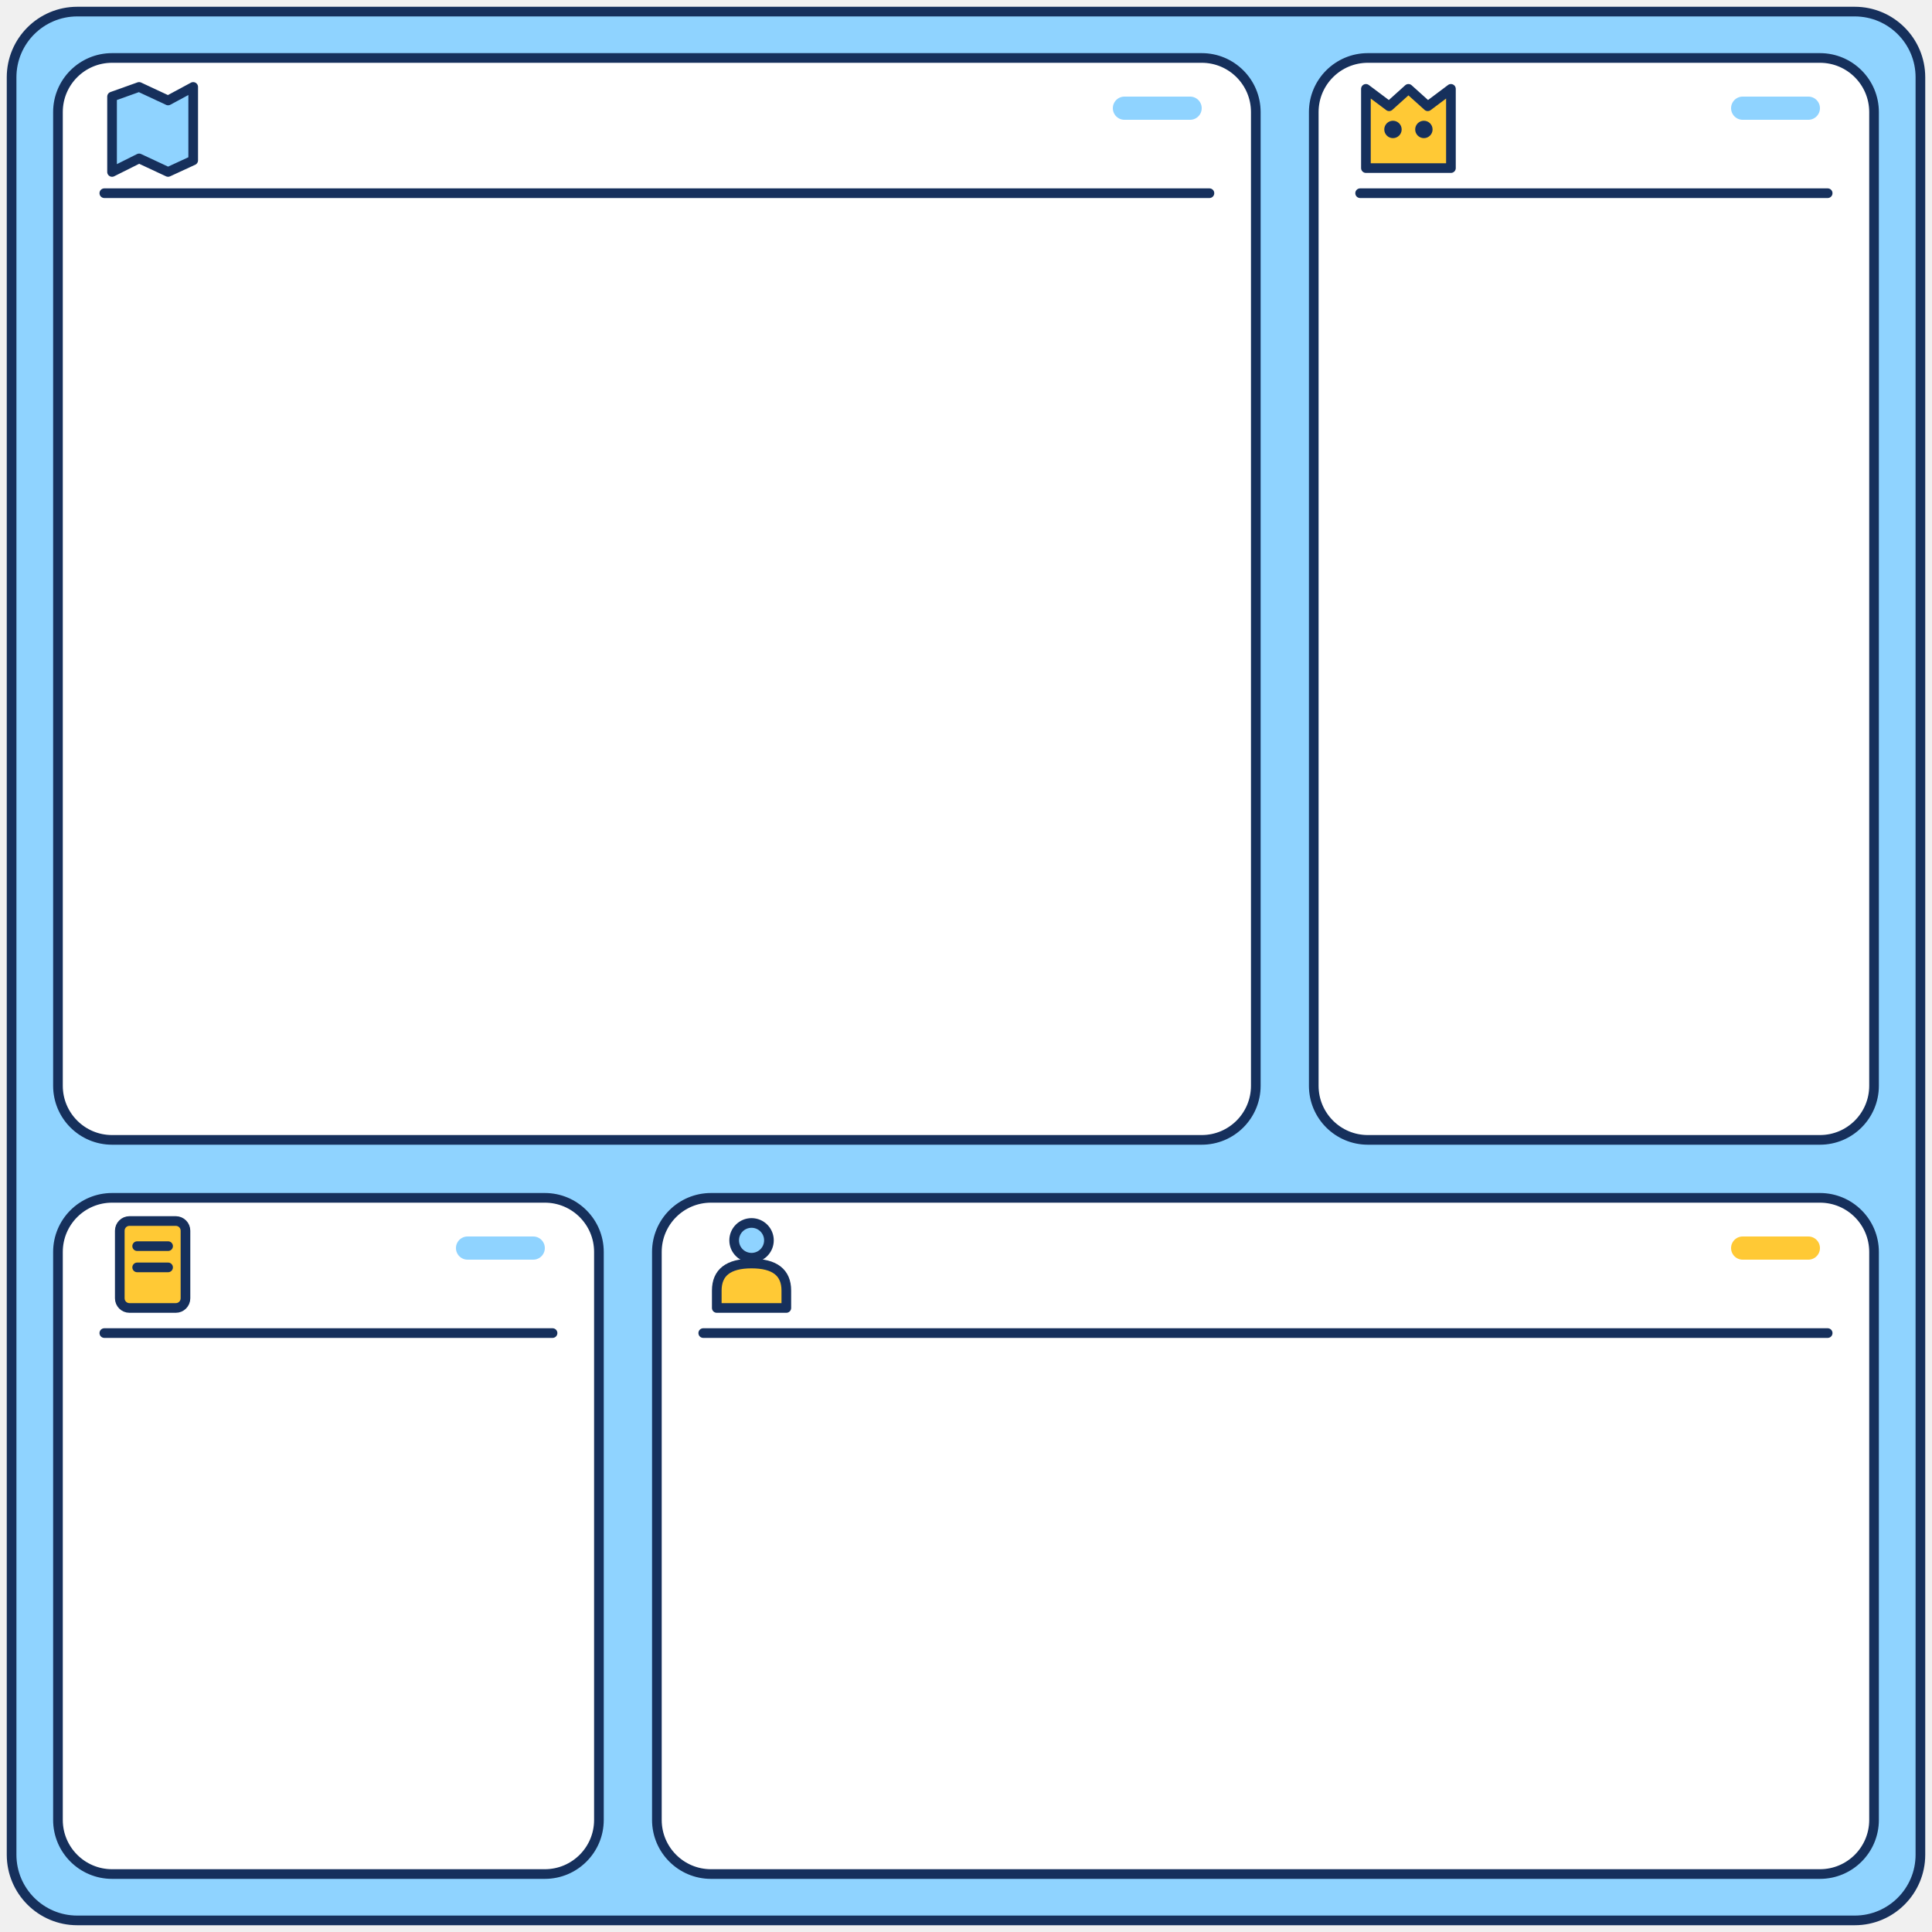
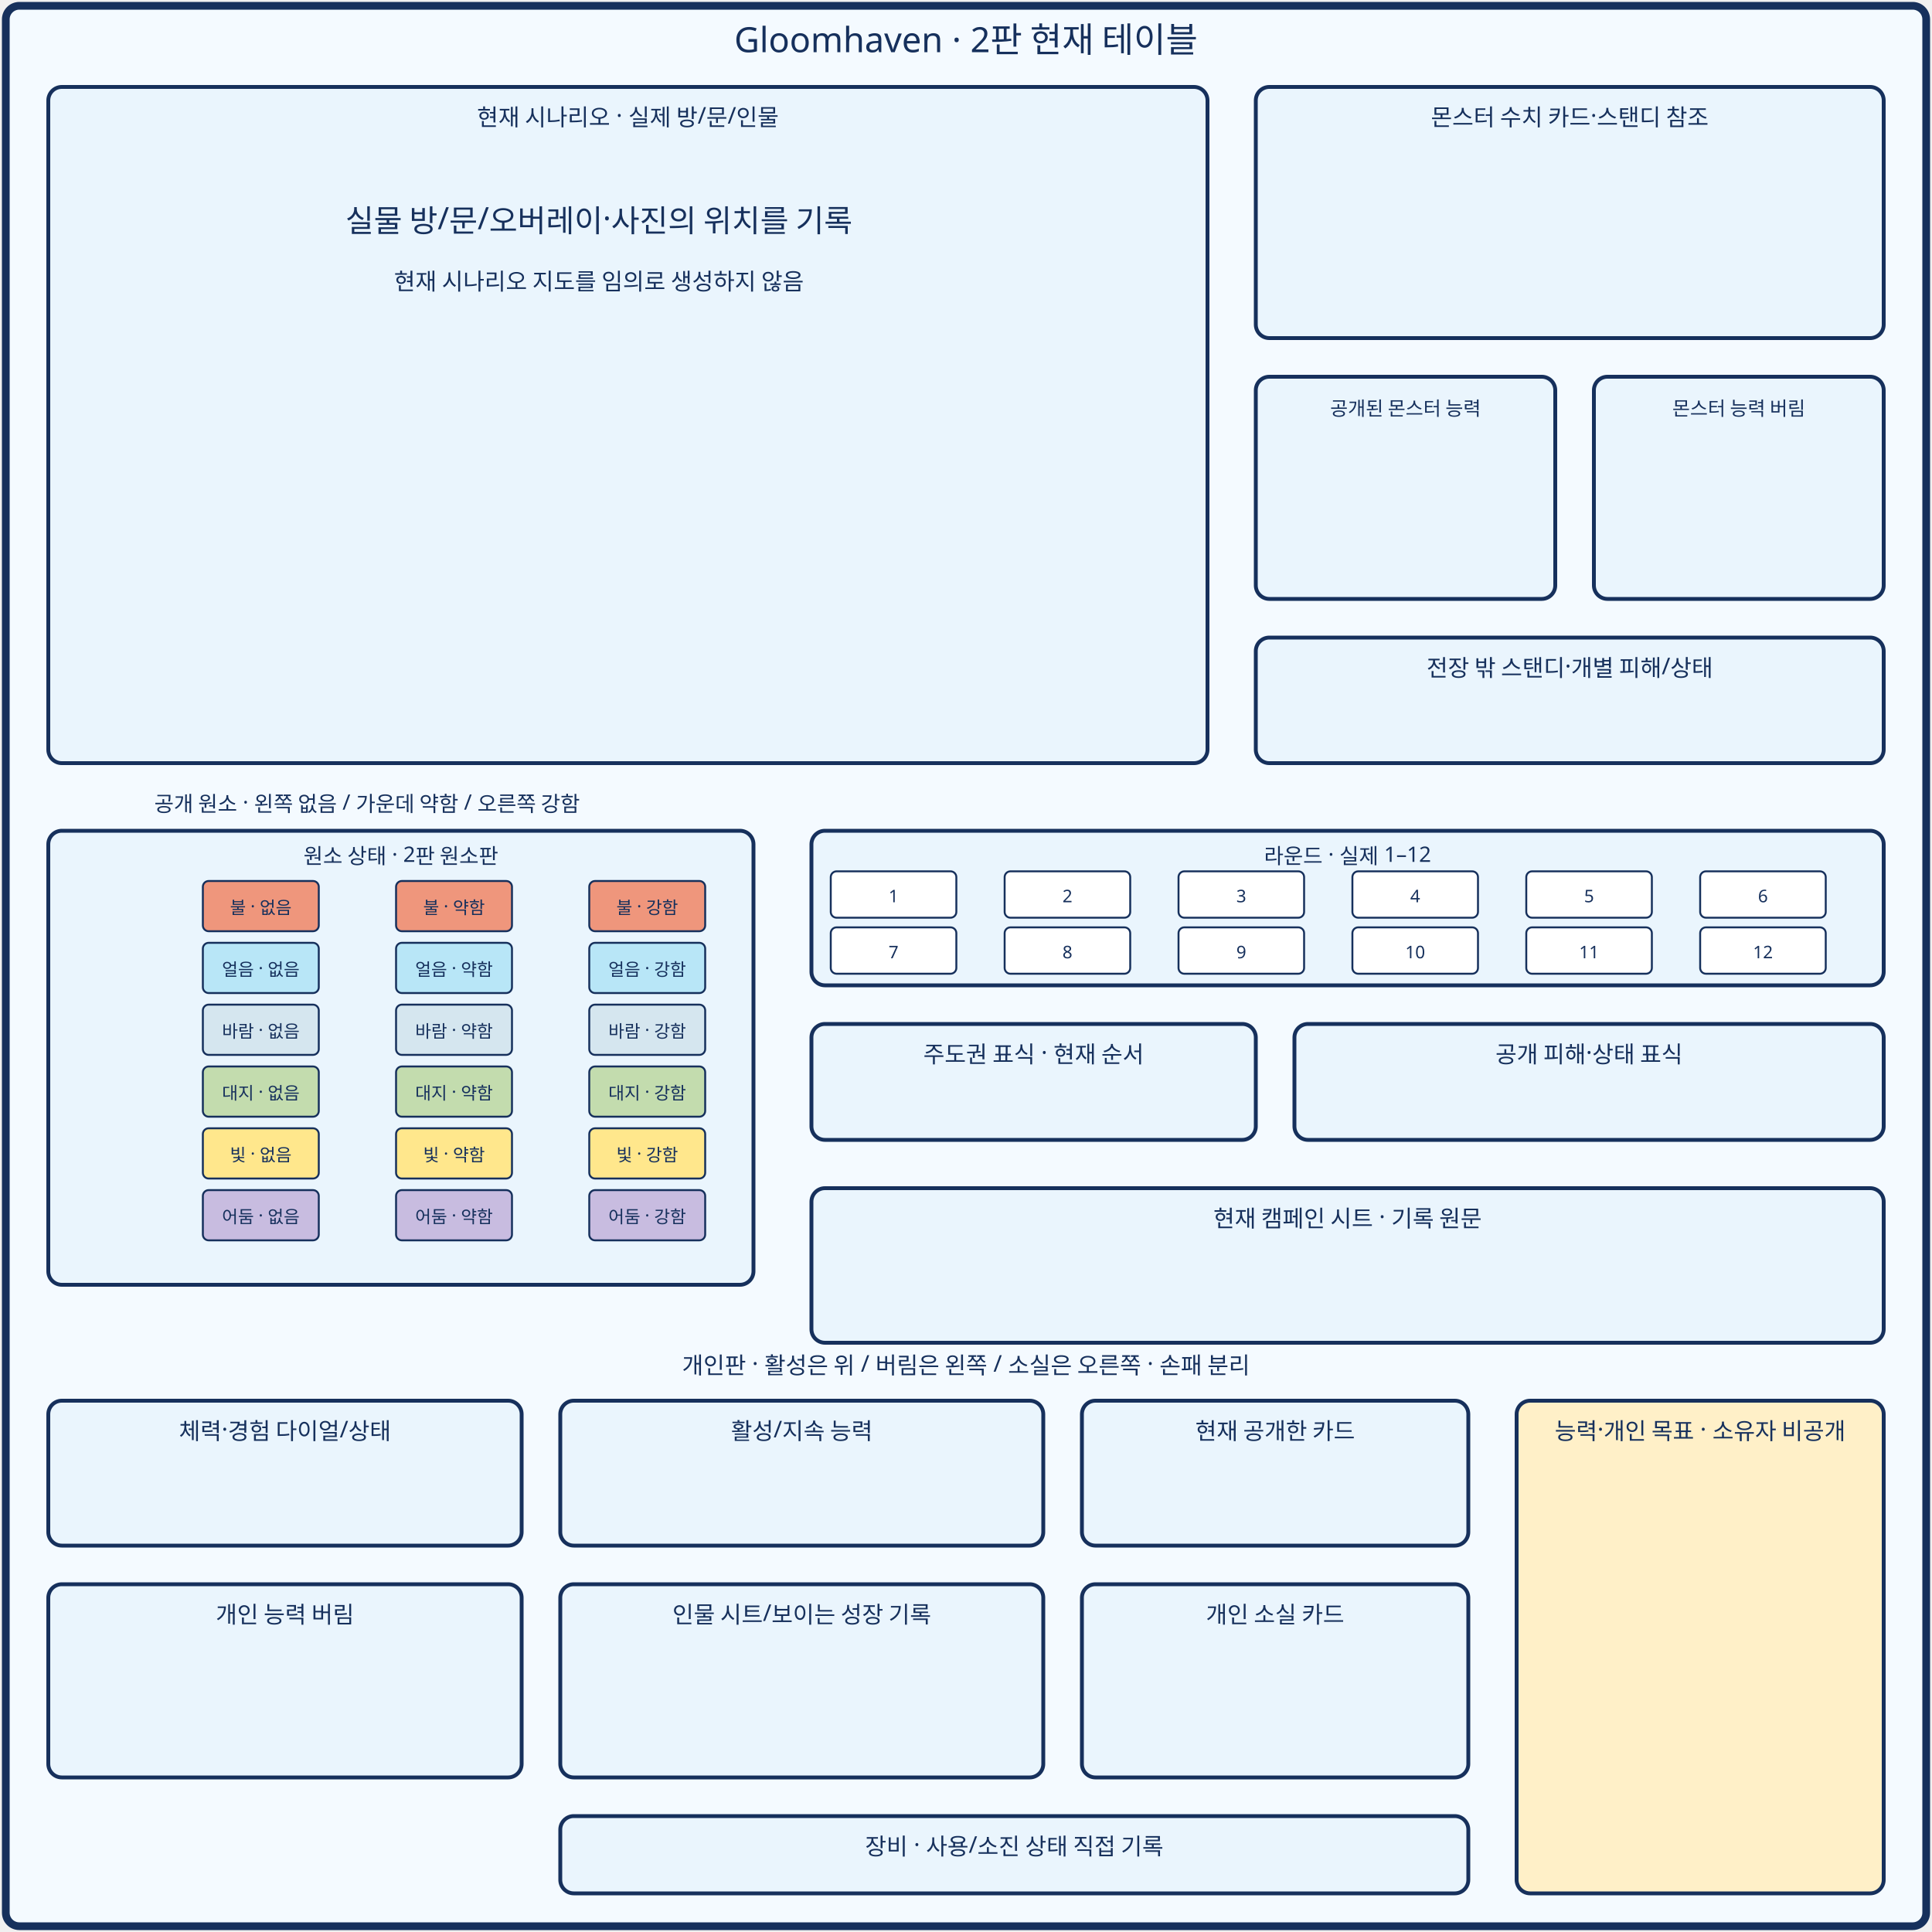
- <svg xmlns="http://www.w3.org/2000/svg" viewBox="0 0 1000 1000" fill="none" stroke="#16305c" stroke-width="5" stroke-linecap="round" stroke-linejoin="round">
-   <rect x="6" y="6" width="988" height="988" rx="34" fill="#8fd3ff" />
-   <g id="area-map" aria-label="시나리오 지도·인물">
-     <rect x="30" y="30" width="620" height="560" rx="28" fill="#ffffff" />
-     <path d="M54 100H626" fill="none" />
-     <path d="M58 50l14-5 15 7 13-7v38l-13 6-15-7-14 7z" fill="#8fd3ff" />
-     <path d="M582 56h34" stroke="#8fd3ff" stroke-width="12" />
+ <svg xmlns="http://www.w3.org/2000/svg" viewBox="0 0 1000 1000">
+   <rect x="3" y="3" width="994" height="994" rx="7" fill="#f4faff" stroke="#16305c" stroke-width="4" />
+   <text x="500" y="27" text-anchor="middle" font-family="sans-serif" font-size="18" fill="#16305c">Gloomhaven · 2판 현재 테이블</text>
+   <g id="area-map">
+     <rect x="25" y="45" width="600" height="350" rx="7" fill="#eaf5fd" stroke="#16305c" stroke-width="2" />
+     <text x="325.0" y="65" text-anchor="middle" font-family="sans-serif" font-size="12" fill="#16305c">현재 시나리오 · 실제 방/문/인물</text>
  </g>
-   <g id="area-monsters" aria-label="괴물 카드·상태">
-     <rect x="680" y="30" width="290" height="560" rx="28" fill="#ffffff" />
-     <path d="M704 100H946" fill="none" />
-     <path d="M707 46l12 9 10-9 10 9 12-9v41H707z" fill="#ffc935" />
-     <circle cx="721" cy="67" r="2" fill="#16305c" />
-     <circle cx="737" cy="67" r="2" fill="#16305c" />
-     <path d="M902 56h34" stroke="#8fd3ff" stroke-width="12" />
+   <g id="area-monster-stats">
+     <rect x="650" y="45" width="325" height="130" rx="7" fill="#eaf5fd" stroke="#16305c" stroke-width="2" />
+     <text x="812.5" y="65" text-anchor="middle" font-family="sans-serif" font-size="12" fill="#16305c">몬스터 수치 카드·스탠디 참조</text>
  </g>
-   <g id="area-campaign" aria-label="공개 캠페인 기록">
-     <rect x="30" y="620" width="280" height="350" rx="28" fill="#ffffff" />
-     <path d="M54 690H286" fill="none" />
-     <rect x="62" y="632" width="34" height="45" rx="5" fill="#ffc935" />
-     <path d="M71 645h16m-16 11h16" fill="none" />
-     <path d="M242 646h34" stroke="#8fd3ff" stroke-width="12" />
+   <g id="area-monster-active">
+     <rect x="650" y="195" width="155" height="115" rx="7" fill="#eaf5fd" stroke="#16305c" stroke-width="2" />
+     <text x="727.5" y="215" text-anchor="middle" font-family="sans-serif" font-size="10" fill="#16305c">공개된 몬스터 능력</text>
  </g>
-   <g id="area-player" aria-label="캐릭터 카드·표식 · 한 명">
-     <rect x="340" y="620" width="630" height="350" rx="28" fill="#ffffff" />
-     <path d="M364 690H946" fill="none" />
-     <circle cx="389" cy="642" r="9" fill="#8fd3ff" />
-     <path d="M371 677v-9q0-14 18-14t18 14v9z" fill="#ffc935" />
-     <path d="M902 646h34" stroke="#ffc935" stroke-width="12" />
+   <g id="area-monster-discard">
+     <rect x="825" y="195" width="150" height="115" rx="7" fill="#eaf5fd" stroke="#16305c" stroke-width="2" />
+     <text x="900.0" y="215" text-anchor="middle" font-family="sans-serif" font-size="10" fill="#16305c">몬스터 능력 버림</text>
  </g>
+   <g id="area-monster-standees">
+     <rect x="650" y="330" width="325" height="65" rx="7" fill="#eaf5fd" stroke="#16305c" stroke-width="2" />
+     <text x="812.5" y="350" text-anchor="middle" font-family="sans-serif" font-size="12" fill="#16305c">전장 밖 스탠디·개별 피해/상태</text>
+   </g>
+   <g id="area-elements">
+     <rect x="25" y="430" width="365" height="235" rx="7" fill="#eaf5fd" stroke="#16305c" stroke-width="2" />
+     <text x="207.5" y="447" text-anchor="middle" font-family="sans-serif" font-size="11" fill="#16305c">원소 상태 · 2판 원소판</text>
+     <rect id="slot-element-fire-inert" x="105" y="456" width="60" height="26" rx="3" fill="#ef967c" stroke="#16305c" stroke-width="1" />
+     <text x="135.0" y="473.0" text-anchor="middle" font-family="sans-serif" font-size="9" fill="#16305c">불 · 없음</text>
+     <rect id="slot-element-fire-waning" x="205" y="456" width="60" height="26" rx="3" fill="#ef967c" stroke="#16305c" stroke-width="1" />
+     <text x="235.0" y="473.0" text-anchor="middle" font-family="sans-serif" font-size="9" fill="#16305c">불 · 약함</text>
+     <rect id="slot-element-fire-strong" x="305" y="456" width="60" height="26" rx="3" fill="#ef967c" stroke="#16305c" stroke-width="1" />
+     <text x="335.0" y="473.0" text-anchor="middle" font-family="sans-serif" font-size="9" fill="#16305c">불 · 강함</text>
+     <rect id="slot-element-ice-inert" x="105" y="488" width="60" height="26" rx="3" fill="#b8e6f7" stroke="#16305c" stroke-width="1" />
+     <text x="135.0" y="505.0" text-anchor="middle" font-family="sans-serif" font-size="9" fill="#16305c">얼음 · 없음</text>
+     <rect id="slot-element-ice-waning" x="205" y="488" width="60" height="26" rx="3" fill="#b8e6f7" stroke="#16305c" stroke-width="1" />
+     <text x="235.0" y="505.0" text-anchor="middle" font-family="sans-serif" font-size="9" fill="#16305c">얼음 · 약함</text>
+     <rect id="slot-element-ice-strong" x="305" y="488" width="60" height="26" rx="3" fill="#b8e6f7" stroke="#16305c" stroke-width="1" />
+     <text x="335.0" y="505.0" text-anchor="middle" font-family="sans-serif" font-size="9" fill="#16305c">얼음 · 강함</text>
+     <rect id="slot-element-air-inert" x="105" y="520" width="60" height="26" rx="3" fill="#d5e6ef" stroke="#16305c" stroke-width="1" />
+     <text x="135.0" y="537.0" text-anchor="middle" font-family="sans-serif" font-size="9" fill="#16305c">바람 · 없음</text>
+     <rect id="slot-element-air-waning" x="205" y="520" width="60" height="26" rx="3" fill="#d5e6ef" stroke="#16305c" stroke-width="1" />
+     <text x="235.0" y="537.0" text-anchor="middle" font-family="sans-serif" font-size="9" fill="#16305c">바람 · 약함</text>
+     <rect id="slot-element-air-strong" x="305" y="520" width="60" height="26" rx="3" fill="#d5e6ef" stroke="#16305c" stroke-width="1" />
+     <text x="335.0" y="537.0" text-anchor="middle" font-family="sans-serif" font-size="9" fill="#16305c">바람 · 강함</text>
+     <rect id="slot-element-earth-inert" x="105" y="552" width="60" height="26" rx="3" fill="#c3dcae" stroke="#16305c" stroke-width="1" />
+     <text x="135.0" y="569.0" text-anchor="middle" font-family="sans-serif" font-size="9" fill="#16305c">대지 · 없음</text>
+     <rect id="slot-element-earth-waning" x="205" y="552" width="60" height="26" rx="3" fill="#c3dcae" stroke="#16305c" stroke-width="1" />
+     <text x="235.0" y="569.0" text-anchor="middle" font-family="sans-serif" font-size="9" fill="#16305c">대지 · 약함</text>
+     <rect id="slot-element-earth-strong" x="305" y="552" width="60" height="26" rx="3" fill="#c3dcae" stroke="#16305c" stroke-width="1" />
+     <text x="335.0" y="569.0" text-anchor="middle" font-family="sans-serif" font-size="9" fill="#16305c">대지 · 강함</text>
+     <rect id="slot-element-light-inert" x="105" y="584" width="60" height="26" rx="3" fill="#ffe78c" stroke="#16305c" stroke-width="1" />
+     <text x="135.0" y="601.0" text-anchor="middle" font-family="sans-serif" font-size="9" fill="#16305c">빛 · 없음</text>
+     <rect id="slot-element-light-waning" x="205" y="584" width="60" height="26" rx="3" fill="#ffe78c" stroke="#16305c" stroke-width="1" />
+     <text x="235.0" y="601.0" text-anchor="middle" font-family="sans-serif" font-size="9" fill="#16305c">빛 · 약함</text>
+     <rect id="slot-element-light-strong" x="305" y="584" width="60" height="26" rx="3" fill="#ffe78c" stroke="#16305c" stroke-width="1" />
+     <text x="335.0" y="601.0" text-anchor="middle" font-family="sans-serif" font-size="9" fill="#16305c">빛 · 강함</text>
+     <rect id="slot-element-dark-inert" x="105" y="616" width="60" height="26" rx="3" fill="#c8bce0" stroke="#16305c" stroke-width="1" />
+     <text x="135.0" y="633.0" text-anchor="middle" font-family="sans-serif" font-size="9" fill="#16305c">어둠 · 없음</text>
+     <rect id="slot-element-dark-waning" x="205" y="616" width="60" height="26" rx="3" fill="#c8bce0" stroke="#16305c" stroke-width="1" />
+     <text x="235.0" y="633.0" text-anchor="middle" font-family="sans-serif" font-size="9" fill="#16305c">어둠 · 약함</text>
+     <rect id="slot-element-dark-strong" x="305" y="616" width="60" height="26" rx="3" fill="#c8bce0" stroke="#16305c" stroke-width="1" />
+     <text x="335.0" y="633.0" text-anchor="middle" font-family="sans-serif" font-size="9" fill="#16305c">어둠 · 강함</text>
+   </g>
+   <g id="area-round-track">
+     <rect x="420" y="430" width="555" height="80" rx="7" fill="#eaf5fd" stroke="#16305c" stroke-width="2" />
+     <text x="697.5" y="447" text-anchor="middle" font-family="sans-serif" font-size="11" fill="#16305c">라운드 · 실제 1–12</text>
+     <rect id="slot-round-1" x="430" y="451" width="65" height="24" rx="3" fill="white" stroke="#16305c" stroke-width="1" />
+     <text x="462.5" y="467.0" text-anchor="middle" font-family="sans-serif" font-size="9" fill="#16305c">1</text>
+     <rect id="slot-round-2" x="520" y="451" width="65" height="24" rx="3" fill="white" stroke="#16305c" stroke-width="1" />
+     <text x="552.5" y="467.0" text-anchor="middle" font-family="sans-serif" font-size="9" fill="#16305c">2</text>
+     <rect id="slot-round-3" x="610" y="451" width="65" height="24" rx="3" fill="white" stroke="#16305c" stroke-width="1" />
+     <text x="642.5" y="467.0" text-anchor="middle" font-family="sans-serif" font-size="9" fill="#16305c">3</text>
+     <rect id="slot-round-4" x="700" y="451" width="65" height="24" rx="3" fill="white" stroke="#16305c" stroke-width="1" />
+     <text x="732.5" y="467.0" text-anchor="middle" font-family="sans-serif" font-size="9" fill="#16305c">4</text>
+     <rect id="slot-round-5" x="790" y="451" width="65" height="24" rx="3" fill="white" stroke="#16305c" stroke-width="1" />
+     <text x="822.5" y="467.0" text-anchor="middle" font-family="sans-serif" font-size="9" fill="#16305c">5</text>
+     <rect id="slot-round-6" x="880" y="451" width="65" height="24" rx="3" fill="white" stroke="#16305c" stroke-width="1" />
+     <text x="912.5" y="467.0" text-anchor="middle" font-family="sans-serif" font-size="9" fill="#16305c">6</text>
+     <rect id="slot-round-7" x="430" y="480" width="65" height="24" rx="3" fill="white" stroke="#16305c" stroke-width="1" />
+     <text x="462.5" y="496.0" text-anchor="middle" font-family="sans-serif" font-size="9" fill="#16305c">7</text>
+     <rect id="slot-round-8" x="520" y="480" width="65" height="24" rx="3" fill="white" stroke="#16305c" stroke-width="1" />
+     <text x="552.5" y="496.0" text-anchor="middle" font-family="sans-serif" font-size="9" fill="#16305c">8</text>
+     <rect id="slot-round-9" x="610" y="480" width="65" height="24" rx="3" fill="white" stroke="#16305c" stroke-width="1" />
+     <text x="642.5" y="496.0" text-anchor="middle" font-family="sans-serif" font-size="9" fill="#16305c">9</text>
+     <rect id="slot-round-10" x="700" y="480" width="65" height="24" rx="3" fill="white" stroke="#16305c" stroke-width="1" />
+     <text x="732.5" y="496.0" text-anchor="middle" font-family="sans-serif" font-size="9" fill="#16305c">10</text>
+     <rect id="slot-round-11" x="790" y="480" width="65" height="24" rx="3" fill="white" stroke="#16305c" stroke-width="1" />
+     <text x="822.5" y="496.0" text-anchor="middle" font-family="sans-serif" font-size="9" fill="#16305c">11</text>
+     <rect id="slot-round-12" x="880" y="480" width="65" height="24" rx="3" fill="white" stroke="#16305c" stroke-width="1" />
+     <text x="912.5" y="496.0" text-anchor="middle" font-family="sans-serif" font-size="9" fill="#16305c">12</text>
+   </g>
+   <g id="area-initiative">
+     <rect x="420" y="530" width="230" height="60" rx="7" fill="#eaf5fd" stroke="#16305c" stroke-width="2" />
+     <text x="535.0" y="550" text-anchor="middle" font-family="sans-serif" font-size="12" fill="#16305c">주도권 표식 · 현재 순서</text>
+   </g>
+   <g id="area-public-markers">
+     <rect x="670" y="530" width="305" height="60" rx="7" fill="#eaf5fd" stroke="#16305c" stroke-width="2" />
+     <text x="822.5" y="550" text-anchor="middle" font-family="sans-serif" font-size="12" fill="#16305c">공개 피해·상태 표식</text>
+   </g>
+   <g id="area-campaign-record">
+     <rect x="420" y="615" width="555" height="80" rx="7" fill="#eaf5fd" stroke="#16305c" stroke-width="2" />
+     <text x="697.5" y="635" text-anchor="middle" font-family="sans-serif" font-size="12" fill="#16305c">현재 캠페인 시트 · 기록 원문</text>
+   </g>
+   <g id="area-character-mat">
+     <rect x="290" y="820" width="250" height="100" rx="7" fill="#eaf5fd" stroke="#16305c" stroke-width="2" />
+     <text x="415.0" y="840" text-anchor="middle" font-family="sans-serif" font-size="12" fill="#16305c">인물 시트/보이는 성장 기록</text>
+   </g>
+   <g id="area-active-cards">
+     <rect x="290" y="725" width="250" height="75" rx="7" fill="#eaf5fd" stroke="#16305c" stroke-width="2" />
+     <text x="415.0" y="745" text-anchor="middle" font-family="sans-serif" font-size="12" fill="#16305c">활성/지속 능력</text>
+   </g>
+   <g id="area-played-cards">
+     <rect x="560" y="725" width="200" height="75" rx="7" fill="#eaf5fd" stroke="#16305c" stroke-width="2" />
+     <text x="660.0" y="745" text-anchor="middle" font-family="sans-serif" font-size="12" fill="#16305c">현재 공개한 카드</text>
+   </g>
+   <g id="area-items">
+     <rect x="290" y="940" width="470" height="40" rx="7" fill="#eaf5fd" stroke="#16305c" stroke-width="2" />
+     <text x="525.0" y="960" text-anchor="middle" font-family="sans-serif" font-size="12" fill="#16305c">장비 · 사용/소진 상태 직접 기록</text>
+   </g>
+   <g id="area-health-experience">
+     <rect x="25" y="725" width="245" height="75" rx="7" fill="#eaf5fd" stroke="#16305c" stroke-width="2" />
+     <text x="147.5" y="745" text-anchor="middle" font-family="sans-serif" font-size="12" fill="#16305c">체력·경험 다이얼/상태</text>
+   </g>
+   <g id="area-discard">
+     <rect x="25" y="820" width="245" height="100" rx="7" fill="#eaf5fd" stroke="#16305c" stroke-width="2" />
+     <text x="147.5" y="840" text-anchor="middle" font-family="sans-serif" font-size="12" fill="#16305c">개인 능력 버림</text>
+   </g>
+   <g id="area-lost">
+     <rect x="560" y="820" width="200" height="100" rx="7" fill="#eaf5fd" stroke="#16305c" stroke-width="2" />
+     <text x="660.0" y="840" text-anchor="middle" font-family="sans-serif" font-size="12" fill="#16305c">개인 소실 카드</text>
+   </g>
+   <g id="area-hand">
+     <rect x="785" y="725" width="190" height="255" rx="7" fill="#fff0c8" stroke="#16305c" stroke-width="2" />
+     <text x="880.0" y="745" text-anchor="middle" font-family="sans-serif" font-size="12" fill="#16305c">능력·개인 목표 · 소유자 비공개</text>
+   </g>
+   <text x="310" y="120" text-anchor="middle" font-family="sans-serif" font-size="16" fill="#16305c">실물 방/문/오버레이·사진의 위치를 기록</text>
+   <text x="310" y="150" text-anchor="middle" font-family="sans-serif" font-size="12" fill="#16305c">현재 시나리오 지도를 임의로 생성하지 않음</text>
+   <text x="190" y="420" text-anchor="middle" font-family="sans-serif" font-size="11" fill="#16305c">공개 원소 · 왼쪽 없음 / 가운데 약함 / 오른쪽 강함</text>
+   <text x="500" y="711" text-anchor="middle" font-family="sans-serif" font-size="12" fill="#16305c">개인판 · 활성은 위 / 버림은 왼쪽 / 소실은 오른쪽 · 손패 분리</text>
</svg>
